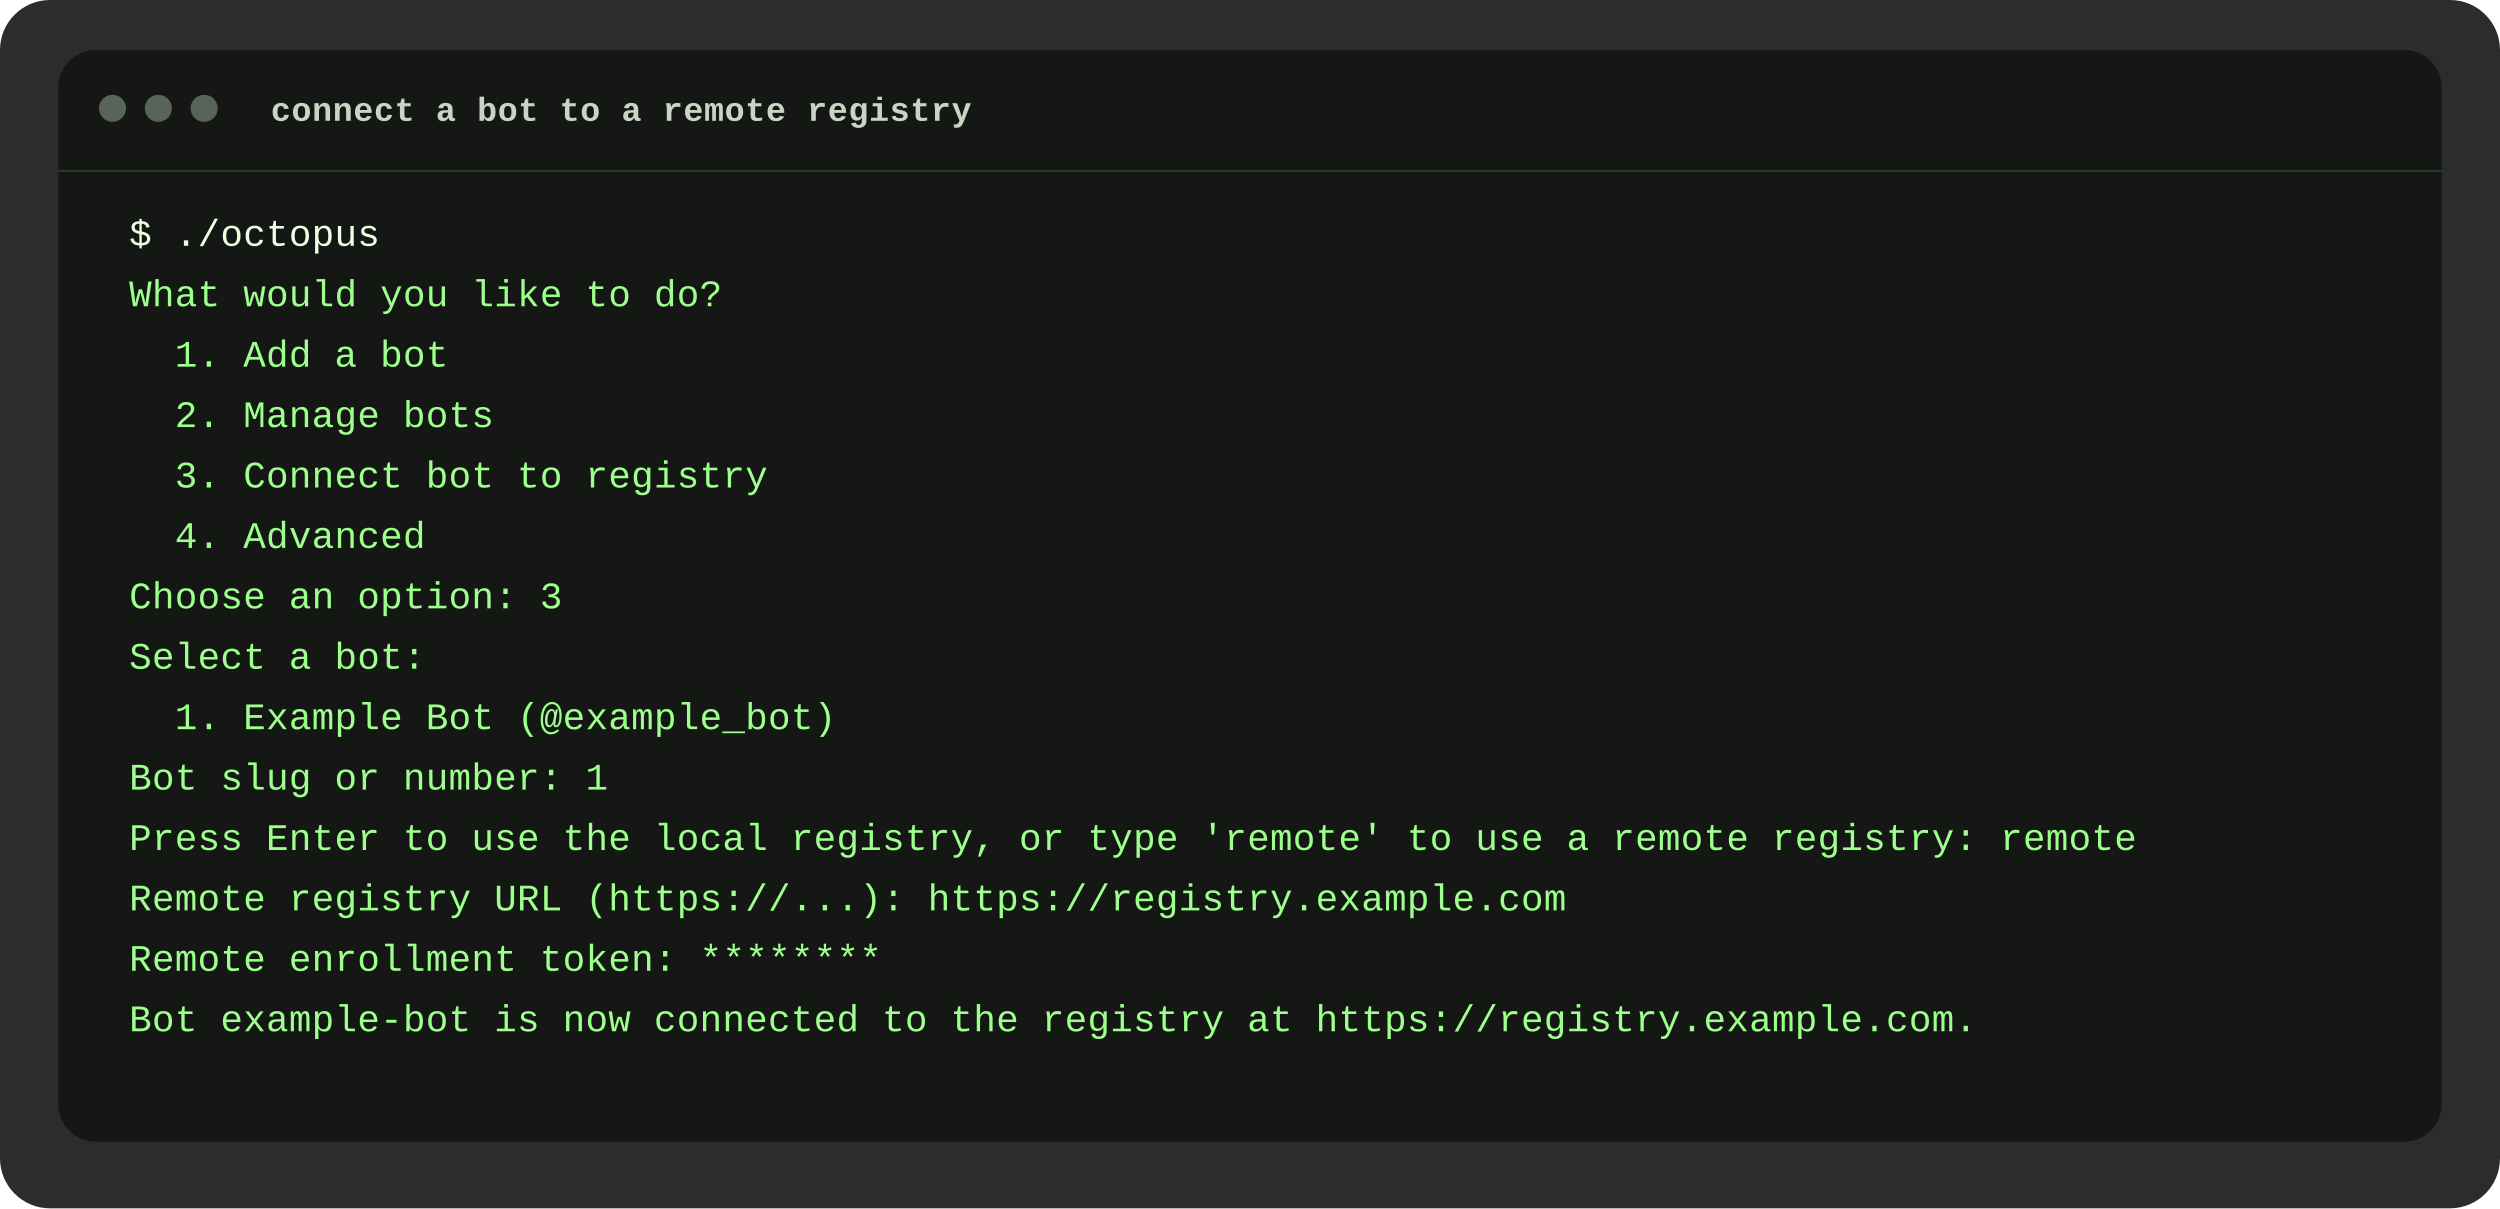
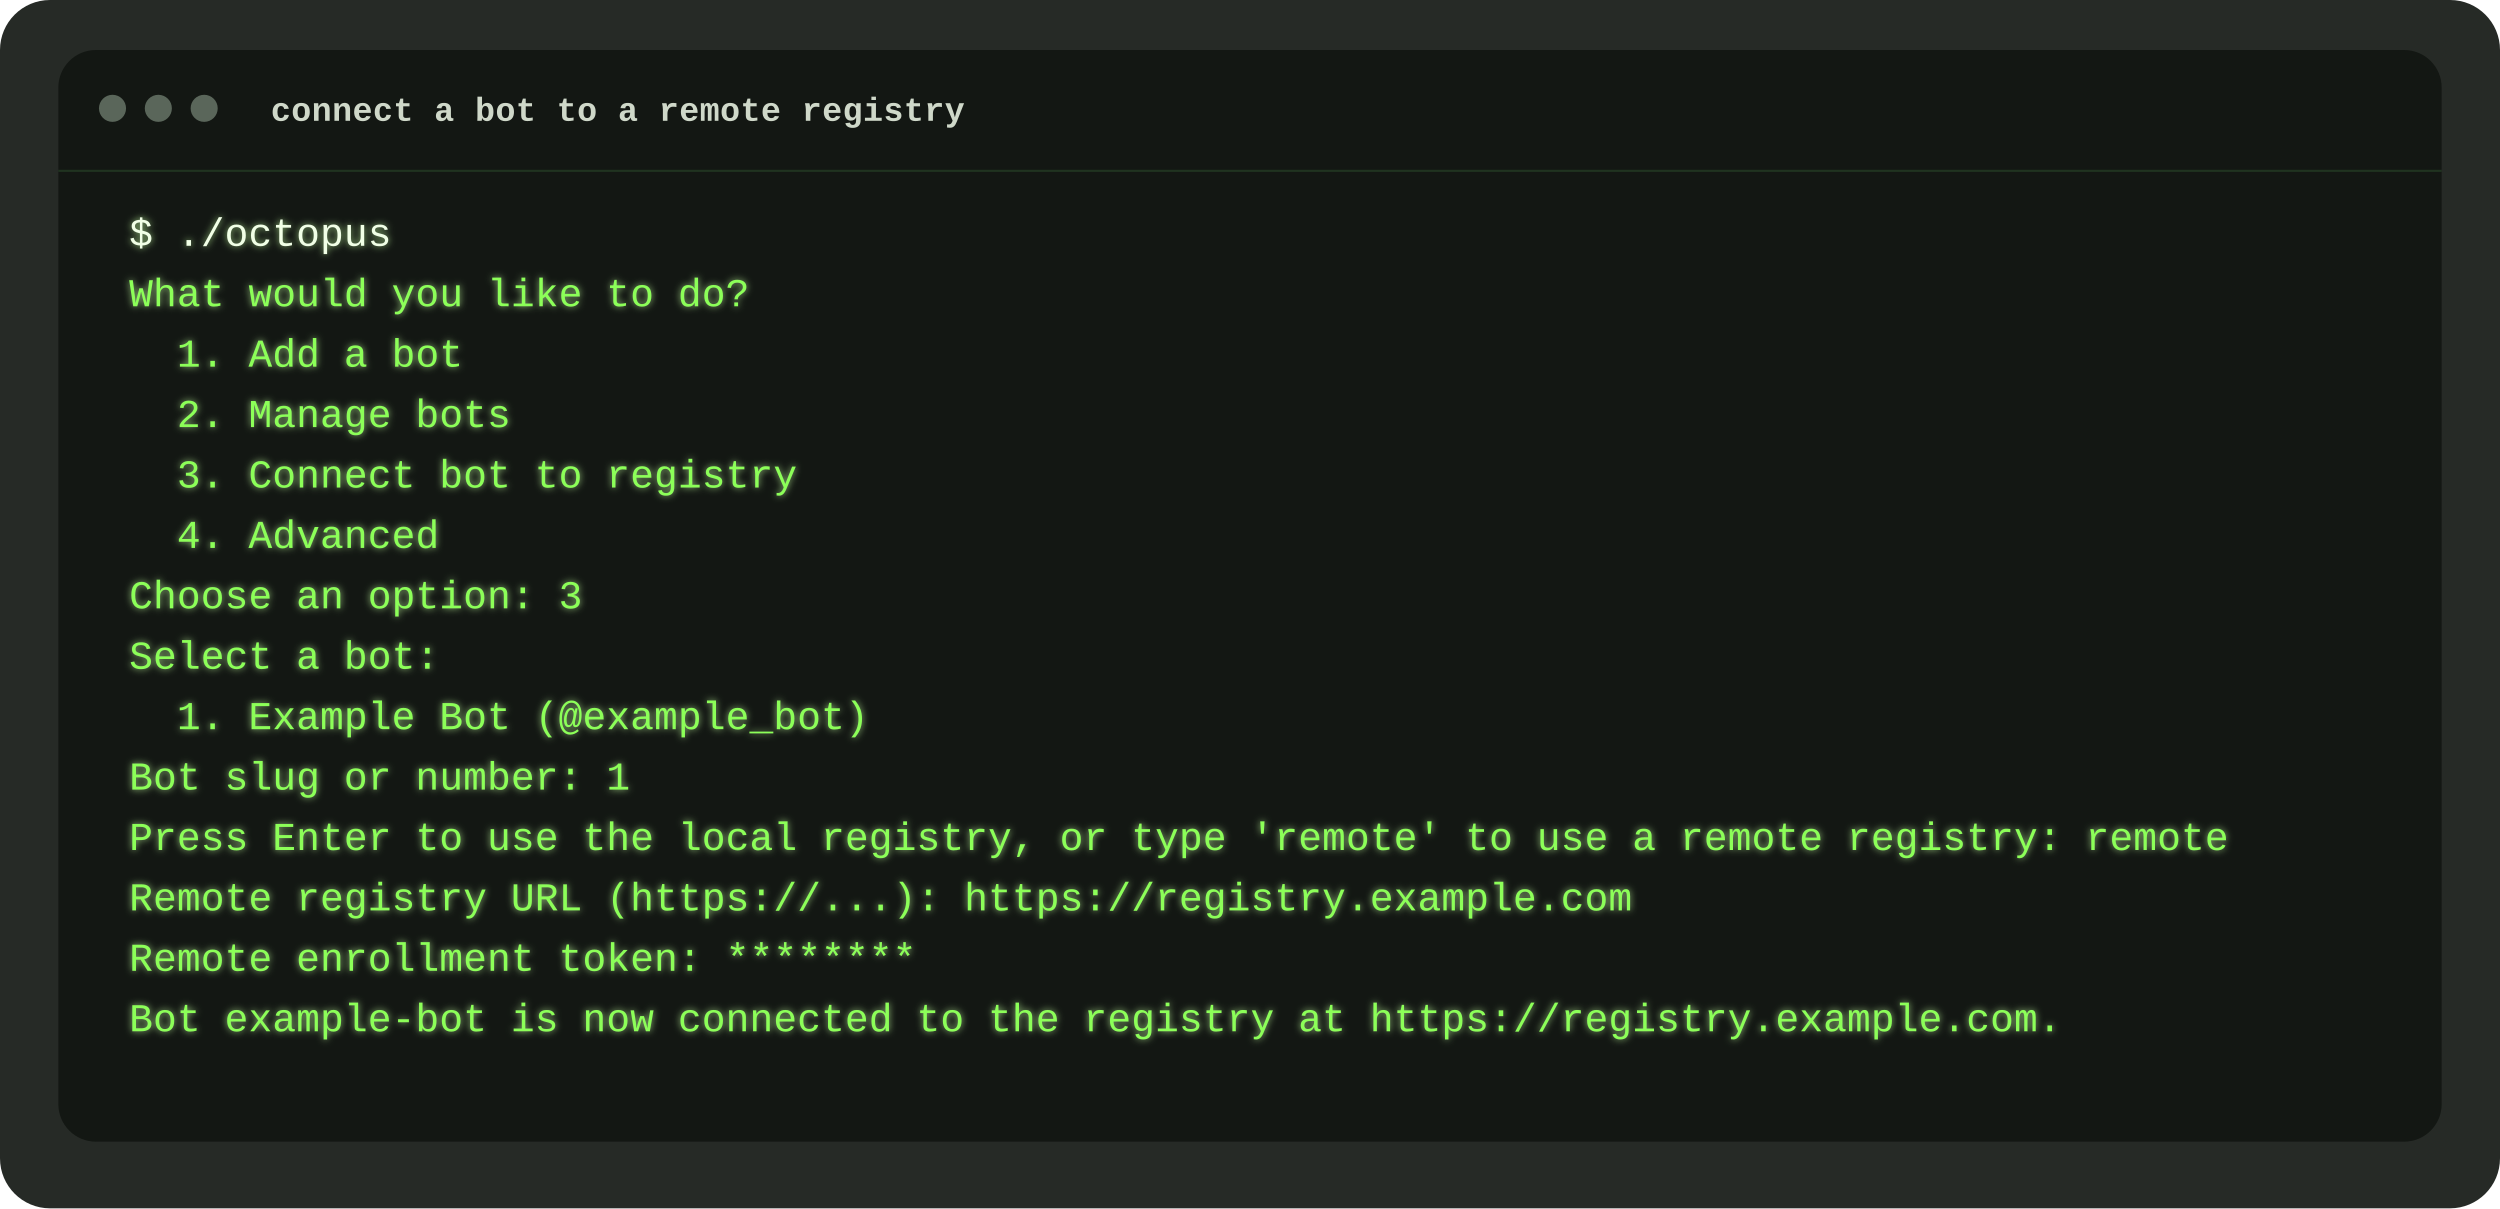
<svg xmlns="http://www.w3.org/2000/svg" width="1200" height="580" viewBox="0 0 1200 580" role="img" aria-labelledby="title desc">
  <style>
-     .bg { fill: #2a2d2a; }
-     .panel { fill: #141714; }
-     .rule { stroke: #2d382d; stroke-width: 1; }
-     .dot { fill: #596459; }
-     .label { fill: #cad4c4; font: 600 16px "Courier New", "Lucida Console", Monaco, monospace; letter-spacing: 0.3px; }
-     .line { fill: #9dff8c; font: 18px "Courier New", "Lucida Console", Monaco, monospace; letter-spacing: 0.15px; }
-     .prompt { fill: #eeffe3; }
+     .bg { fill: #262a26; }
+     .panel { fill: #131713; }
+     .rule { stroke: #274227; stroke-width: 1; opacity: 0.65; }
+     .dot { fill: #5a665a; }
+     .label { fill: #cfd8c9; font: 600 16px "IBM Plex Mono", "SFMono-Regular", Menlo, Monaco, Consolas, "Liberation Mono", monospace; letter-spacing: 0.2px; }
+     .line { fill: #8cff58; font: 19px "IBM Plex Mono", "SFMono-Regular", Menlo, Monaco, Consolas, "Liberation Mono", monospace; letter-spacing: 0.05px; filter: url(#crt-glow); }
+     .prompt { fill: #f1ffe6; }
  </style>
+   <defs>
+     <filter id="crt-glow" x="-20%" y="-20%" width="140%" height="140%">
+       <feGaussianBlur stdDeviation="1.7" result="blur" />
+       <feColorMatrix in="blur" type="matrix" values="0 0 0 0 0.55 0 0 0 0 1 0 0 0 0 0.35 0 0 0 0.8 0" result="glow" />
+       <feMerge>
+         <feMergeNode in="glow" />
+         <feMergeNode in="SourceGraphic" />
+       </feMerge>
+     </filter>
+   </defs>
  <rect class="bg" x="0" y="0" width="1200" height="580" rx="24" />
  <g transform="translate(28 24)">
    <rect class="panel" x="0" y="0" width="1144" height="524" rx="18" />
    <circle class="dot" cx="26" cy="28" r="6.5" />
    <circle class="dot" cx="48" cy="28" r="6.5" />
    <circle class="dot" cx="70" cy="28" r="6.5" />
    <text class="label" x="102" y="34">connect a bot to a remote registry</text>
    <line class="rule" x1="0" y1="58" x2="1144" y2="58" />
    <text class="line" xml:space="preserve">
      <tspan class="prompt" x="34" y="94">$ ./octopus</tspan>
      <tspan x="34" dy="29">What would you like to do?</tspan>
      <tspan x="34" dy="29">  1. Add a bot</tspan>
      <tspan x="34" dy="29">  2. Manage bots</tspan>
      <tspan x="34" dy="29">  3. Connect bot to registry</tspan>
      <tspan x="34" dy="29">  4. Advanced</tspan>
      <tspan x="34" dy="29">Choose an option: 3</tspan>
      <tspan x="34" dy="29" />
      <tspan x="34" dy="29">Select a bot:</tspan>
      <tspan x="34" dy="29">  1. Example Bot (@example_bot)</tspan>
      <tspan x="34" dy="29">Bot slug or number: 1</tspan>
      <tspan x="34" dy="29">Press Enter to use the local registry, or type 'remote' to use a remote registry: remote</tspan>
      <tspan x="34" dy="29">Remote registry URL (https://...): https://registry.example.com</tspan>
      <tspan x="34" dy="29">Remote enrollment token: ********</tspan>
      <tspan x="34" dy="29">Bot example-bot is now connected to the registry at https://registry.example.com.</tspan>
    </text>
  </g>
</svg>
